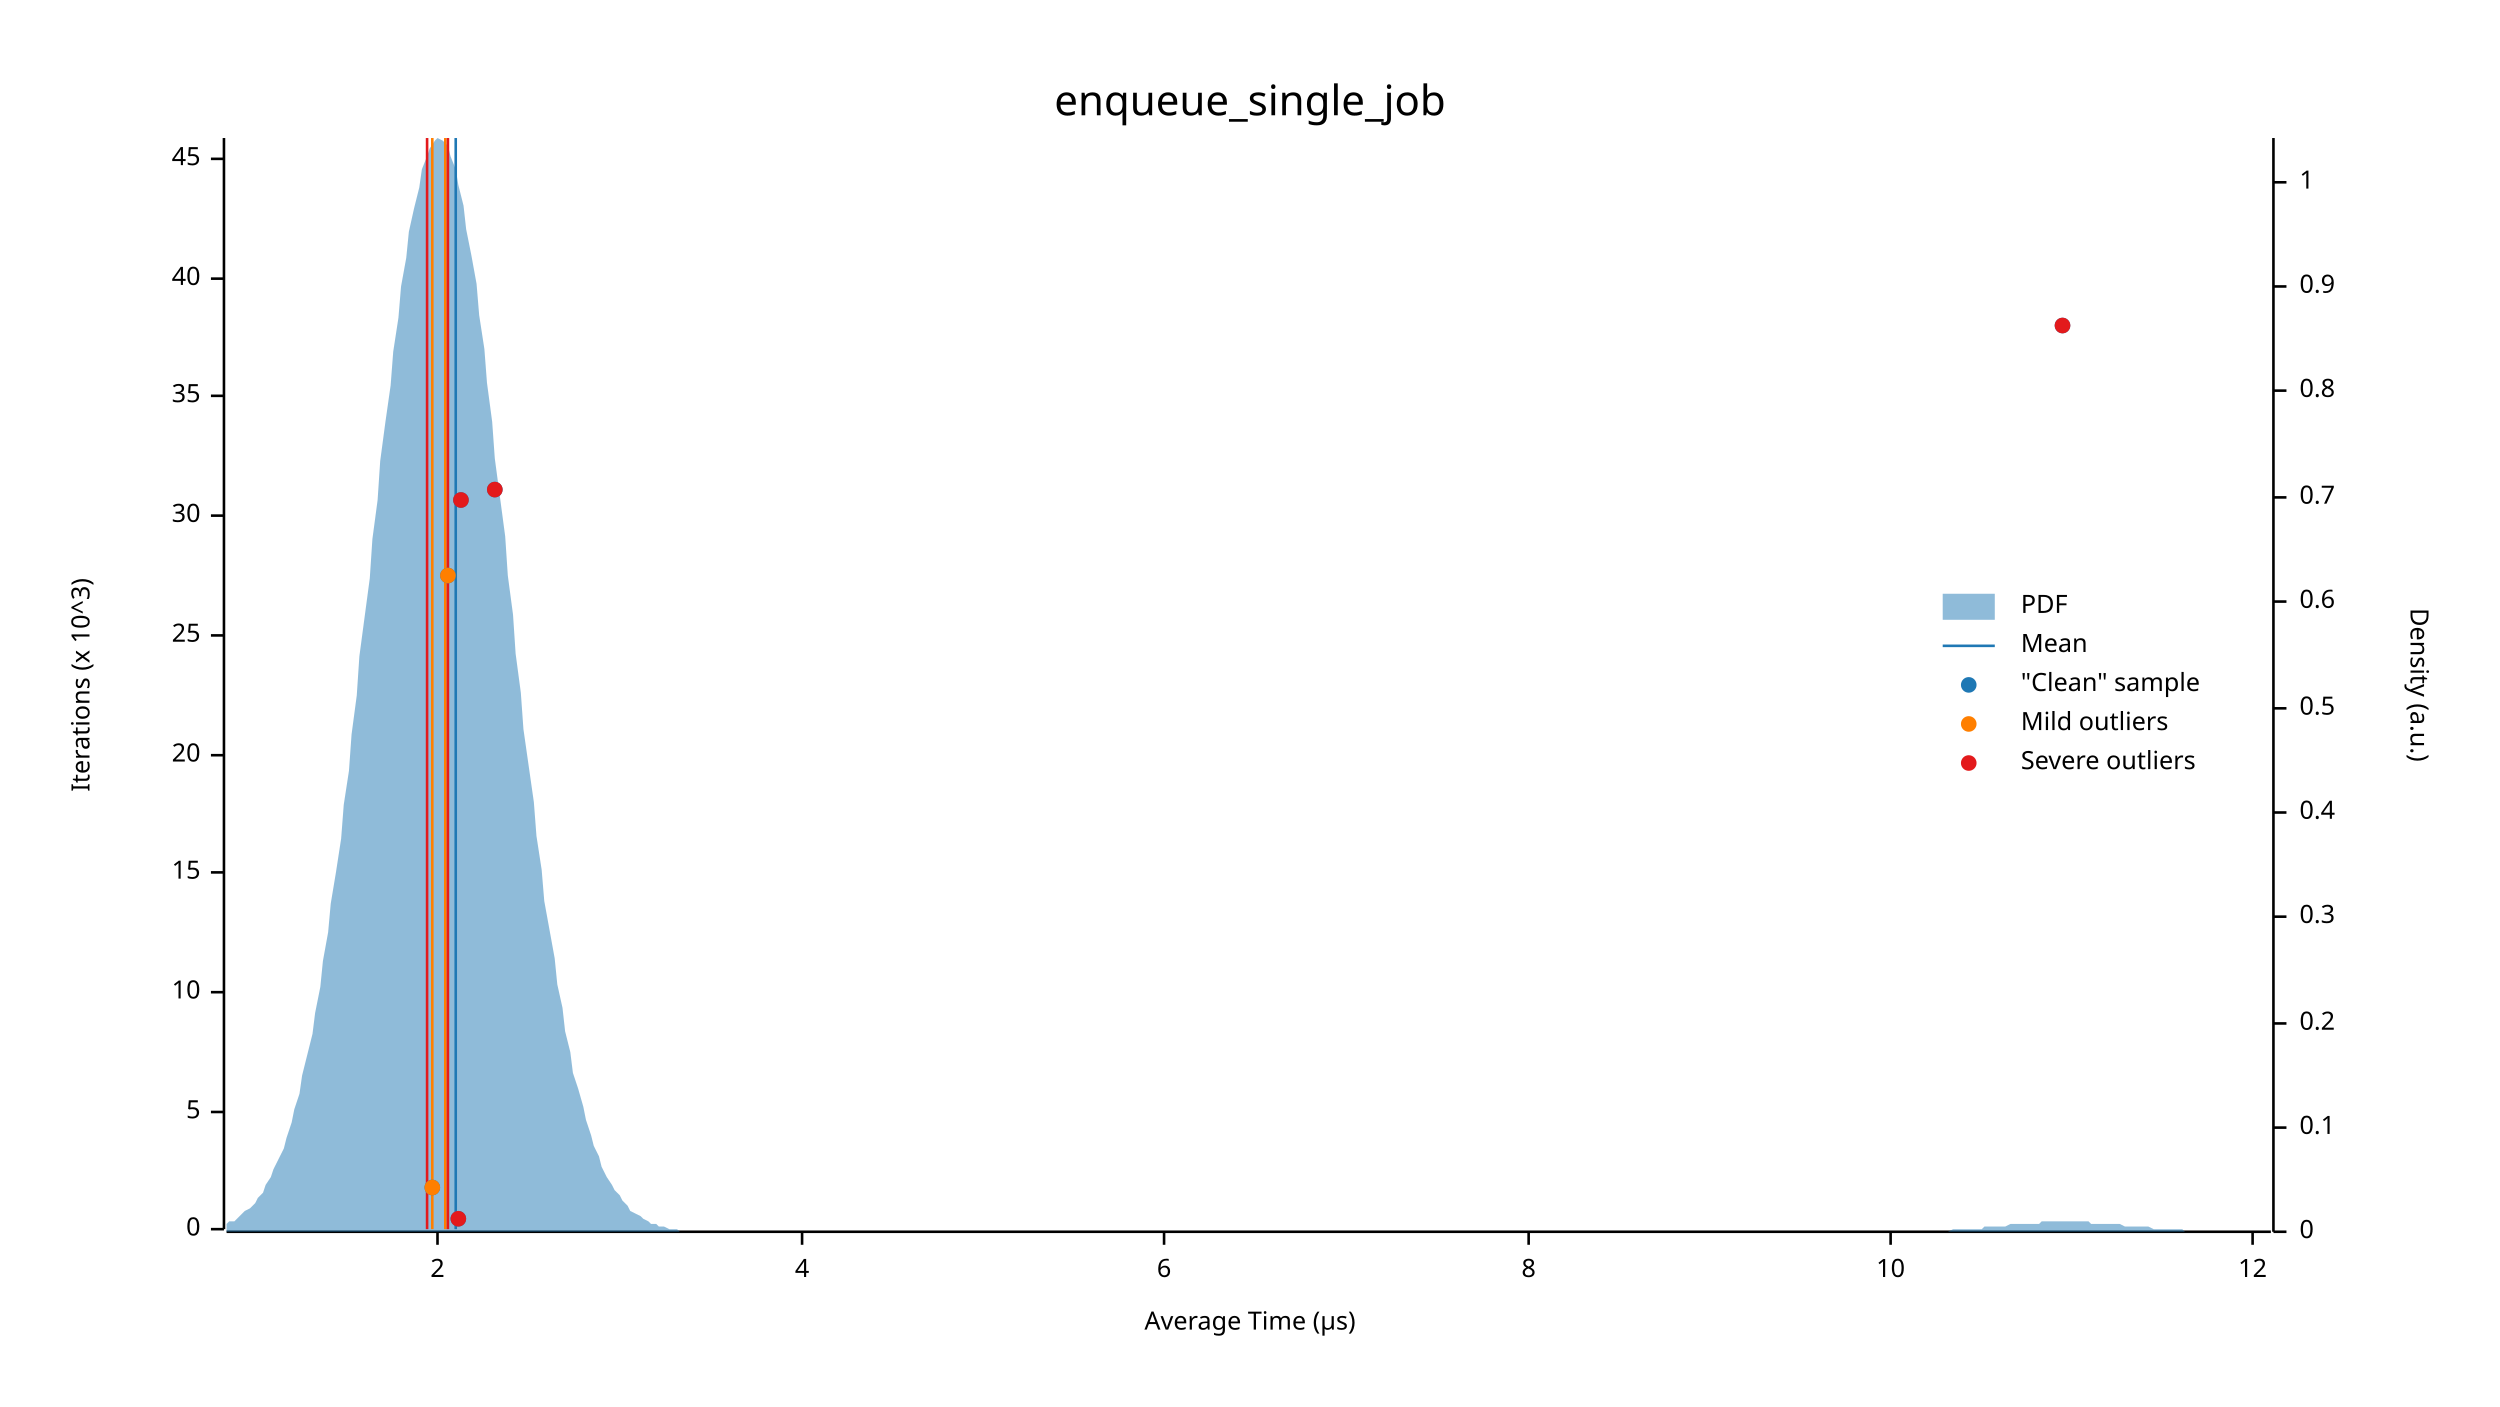
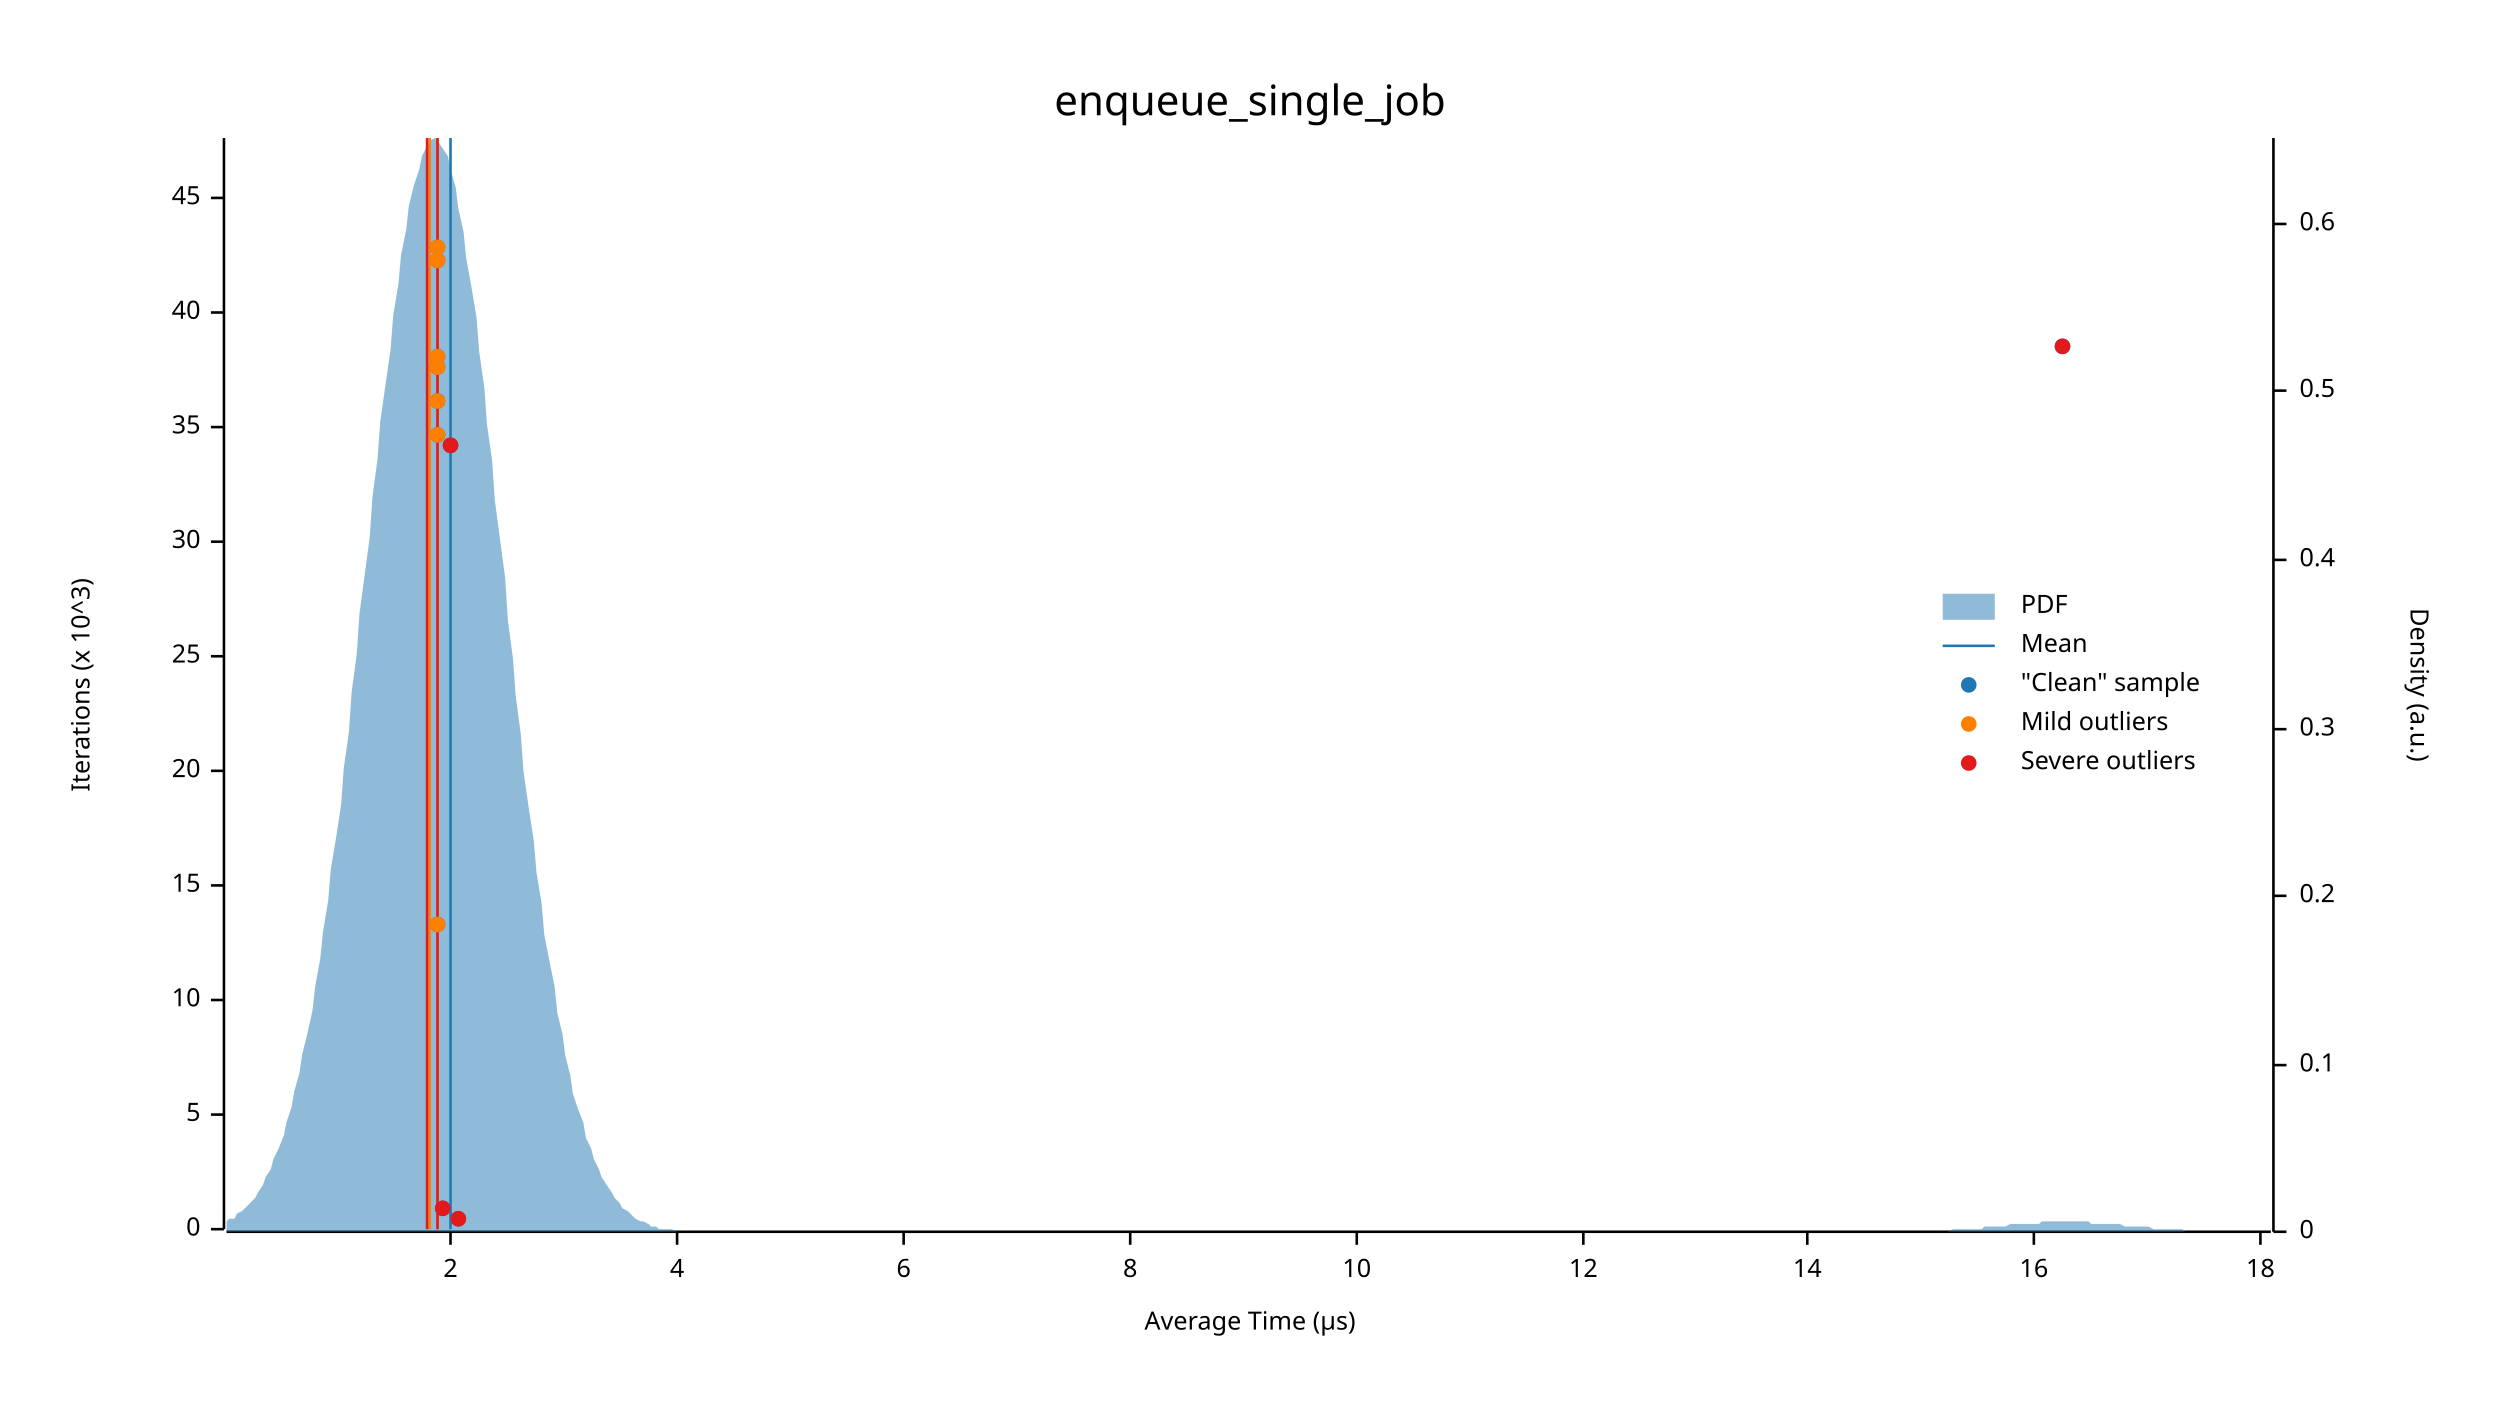
<svg xmlns="http://www.w3.org/2000/svg" width="960" height="540" viewBox="0 0 960 540">
  <text x="480" y="32" dy="0.76em" text-anchor="middle" font-family="sans-serif" font-size="16.129" opacity="1" fill="#000000">
enqueue_single_job
</text>
  <text x="27" y="263" dy="0.76em" text-anchor="middle" font-family="sans-serif" font-size="9.677" opacity="1" fill="#000000" transform="rotate(270, 27, 263)">
Iterations (x 10^3)
</text>
  <text x="480" y="513" dy="-0.5ex" text-anchor="middle" font-family="sans-serif" font-size="9.677" opacity="1" fill="#000000">
Average Time (µs)
</text>
  <polyline fill="none" opacity="1" stroke="#000000" stroke-width="1" points="86,53 86,472 " />
  <text x="77" y="472" dy="0.5ex" text-anchor="end" font-family="sans-serif" font-size="9.677" opacity="1" fill="#000000">
0
</text>
  <polyline fill="none" opacity="1" stroke="#000000" stroke-width="1" points="81,472 86,472 " />
-   <text x="77" y="427" dy="0.5ex" text-anchor="end" font-family="sans-serif" font-size="9.677" opacity="1" fill="#000000">
+   <text x="77" y="428" dy="0.5ex" text-anchor="end" font-family="sans-serif" font-size="9.677" opacity="1" fill="#000000">
5
</text>
-   <polyline fill="none" opacity="1" stroke="#000000" stroke-width="1" points="81,427 86,427 " />
-   <text x="77" y="381" dy="0.5ex" text-anchor="end" font-family="sans-serif" font-size="9.677" opacity="1" fill="#000000">
+   <polyline fill="none" opacity="1" stroke="#000000" stroke-width="1" points="81,428 86,428 " />
+   <text x="77" y="384" dy="0.5ex" text-anchor="end" font-family="sans-serif" font-size="9.677" opacity="1" fill="#000000">
10
</text>
-   <polyline fill="none" opacity="1" stroke="#000000" stroke-width="1" points="81,381 86,381 " />
-   <text x="77" y="335" dy="0.5ex" text-anchor="end" font-family="sans-serif" font-size="9.677" opacity="1" fill="#000000">
+   <polyline fill="none" opacity="1" stroke="#000000" stroke-width="1" points="81,384 86,384 " />
+   <text x="77" y="340" dy="0.5ex" text-anchor="end" font-family="sans-serif" font-size="9.677" opacity="1" fill="#000000">
15
</text>
-   <polyline fill="none" opacity="1" stroke="#000000" stroke-width="1" points="81,335 86,335 " />
-   <text x="77" y="290" dy="0.5ex" text-anchor="end" font-family="sans-serif" font-size="9.677" opacity="1" fill="#000000">
+   <polyline fill="none" opacity="1" stroke="#000000" stroke-width="1" points="81,340 86,340 " />
+   <text x="77" y="296" dy="0.5ex" text-anchor="end" font-family="sans-serif" font-size="9.677" opacity="1" fill="#000000">
20
</text>
-   <polyline fill="none" opacity="1" stroke="#000000" stroke-width="1" points="81,290 86,290 " />
-   <text x="77" y="244" dy="0.5ex" text-anchor="end" font-family="sans-serif" font-size="9.677" opacity="1" fill="#000000">
+   <polyline fill="none" opacity="1" stroke="#000000" stroke-width="1" points="81,296 86,296 " />
+   <text x="77" y="252" dy="0.5ex" text-anchor="end" font-family="sans-serif" font-size="9.677" opacity="1" fill="#000000">
25
</text>
-   <polyline fill="none" opacity="1" stroke="#000000" stroke-width="1" points="81,244 86,244 " />
-   <text x="77" y="198" dy="0.5ex" text-anchor="end" font-family="sans-serif" font-size="9.677" opacity="1" fill="#000000">
+   <polyline fill="none" opacity="1" stroke="#000000" stroke-width="1" points="81,252 86,252 " />
+   <text x="77" y="208" dy="0.5ex" text-anchor="end" font-family="sans-serif" font-size="9.677" opacity="1" fill="#000000">
30
</text>
-   <polyline fill="none" opacity="1" stroke="#000000" stroke-width="1" points="81,198 86,198 " />
-   <text x="77" y="152" dy="0.5ex" text-anchor="end" font-family="sans-serif" font-size="9.677" opacity="1" fill="#000000">
+   <polyline fill="none" opacity="1" stroke="#000000" stroke-width="1" points="81,208 86,208 " />
+   <text x="77" y="164" dy="0.5ex" text-anchor="end" font-family="sans-serif" font-size="9.677" opacity="1" fill="#000000">
35
</text>
-   <polyline fill="none" opacity="1" stroke="#000000" stroke-width="1" points="81,152 86,152 " />
-   <text x="77" y="107" dy="0.5ex" text-anchor="end" font-family="sans-serif" font-size="9.677" opacity="1" fill="#000000">
+   <polyline fill="none" opacity="1" stroke="#000000" stroke-width="1" points="81,164 86,164 " />
+   <text x="77" y="120" dy="0.5ex" text-anchor="end" font-family="sans-serif" font-size="9.677" opacity="1" fill="#000000">
40
</text>
-   <polyline fill="none" opacity="1" stroke="#000000" stroke-width="1" points="81,107 86,107 " />
-   <text x="77" y="61" dy="0.5ex" text-anchor="end" font-family="sans-serif" font-size="9.677" opacity="1" fill="#000000">
+   <polyline fill="none" opacity="1" stroke="#000000" stroke-width="1" points="81,120 86,120 " />
+   <text x="77" y="76" dy="0.5ex" text-anchor="end" font-family="sans-serif" font-size="9.677" opacity="1" fill="#000000">
45
</text>
-   <polyline fill="none" opacity="1" stroke="#000000" stroke-width="1" points="81,61 86,61 " />
+   <polyline fill="none" opacity="1" stroke="#000000" stroke-width="1" points="81,76 86,76 " />
  <polyline fill="none" opacity="1" stroke="#000000" stroke-width="1" points="87,473 872,473 " />
-   <text x="168" y="483" dy="0.76em" text-anchor="middle" font-family="sans-serif" font-size="9.677" opacity="1" fill="#000000">
+   <text x="173" y="483" dy="0.76em" text-anchor="middle" font-family="sans-serif" font-size="9.677" opacity="1" fill="#000000">
2
</text>
-   <polyline fill="none" opacity="1" stroke="#000000" stroke-width="1" points="168,473 168,478 " />
-   <text x="308" y="483" dy="0.76em" text-anchor="middle" font-family="sans-serif" font-size="9.677" opacity="1" fill="#000000">
+   <polyline fill="none" opacity="1" stroke="#000000" stroke-width="1" points="173,473 173,478 " />
+   <text x="260" y="483" dy="0.76em" text-anchor="middle" font-family="sans-serif" font-size="9.677" opacity="1" fill="#000000">
4
</text>
-   <polyline fill="none" opacity="1" stroke="#000000" stroke-width="1" points="308,473 308,478 " />
-   <text x="447" y="483" dy="0.76em" text-anchor="middle" font-family="sans-serif" font-size="9.677" opacity="1" fill="#000000">
+   <polyline fill="none" opacity="1" stroke="#000000" stroke-width="1" points="260,473 260,478 " />
+   <text x="347" y="483" dy="0.76em" text-anchor="middle" font-family="sans-serif" font-size="9.677" opacity="1" fill="#000000">
6
</text>
-   <polyline fill="none" opacity="1" stroke="#000000" stroke-width="1" points="447,473 447,478 " />
-   <text x="587" y="483" dy="0.76em" text-anchor="middle" font-family="sans-serif" font-size="9.677" opacity="1" fill="#000000">
+   <polyline fill="none" opacity="1" stroke="#000000" stroke-width="1" points="347,473 347,478 " />
+   <text x="434" y="483" dy="0.76em" text-anchor="middle" font-family="sans-serif" font-size="9.677" opacity="1" fill="#000000">
8
</text>
-   <polyline fill="none" opacity="1" stroke="#000000" stroke-width="1" points="587,473 587,478 " />
-   <text x="726" y="483" dy="0.76em" text-anchor="middle" font-family="sans-serif" font-size="9.677" opacity="1" fill="#000000">
+   <polyline fill="none" opacity="1" stroke="#000000" stroke-width="1" points="434,473 434,478 " />
+   <text x="521" y="483" dy="0.76em" text-anchor="middle" font-family="sans-serif" font-size="9.677" opacity="1" fill="#000000">
10
</text>
-   <polyline fill="none" opacity="1" stroke="#000000" stroke-width="1" points="726,473 726,478 " />
-   <text x="865" y="483" dy="0.76em" text-anchor="middle" font-family="sans-serif" font-size="9.677" opacity="1" fill="#000000">
+   <polyline fill="none" opacity="1" stroke="#000000" stroke-width="1" points="521,473 521,478 " />
+   <text x="608" y="483" dy="0.76em" text-anchor="middle" font-family="sans-serif" font-size="9.677" opacity="1" fill="#000000">
12
</text>
-   <polyline fill="none" opacity="1" stroke="#000000" stroke-width="1" points="865,473 865,478 " />
+   <polyline fill="none" opacity="1" stroke="#000000" stroke-width="1" points="608,473 608,478 " />
+   <text x="694" y="483" dy="0.76em" text-anchor="middle" font-family="sans-serif" font-size="9.677" opacity="1" fill="#000000">
+ 14
+ </text>
+   <polyline fill="none" opacity="1" stroke="#000000" stroke-width="1" points="694,473 694,478 " />
+   <text x="781" y="483" dy="0.76em" text-anchor="middle" font-family="sans-serif" font-size="9.677" opacity="1" fill="#000000">
+ 16
+ </text>
+   <polyline fill="none" opacity="1" stroke="#000000" stroke-width="1" points="781,473 781,478 " />
+   <text x="868" y="483" dy="0.76em" text-anchor="middle" font-family="sans-serif" font-size="9.677" opacity="1" fill="#000000">
+ 18
+ </text>
+   <polyline fill="none" opacity="1" stroke="#000000" stroke-width="1" points="868,473 868,478 " />
  <text x="933" y="263" dy="0.76em" text-anchor="middle" font-family="sans-serif" font-size="9.677" opacity="1" fill="#000000" transform="rotate(90, 933, 263)">
Density (a.u.)
</text>
  <polyline fill="none" opacity="1" stroke="#000000" stroke-width="1" points="873,53 873,473 " />
  <text x="883" y="473" dy="0.5ex" text-anchor="start" font-family="sans-serif" font-size="9.677" opacity="1" fill="#000000">
0
</text>
  <polyline fill="none" opacity="1" stroke="#000000" stroke-width="1" points="873,473 878,473 " />
-   <text x="883" y="433" dy="0.5ex" text-anchor="start" font-family="sans-serif" font-size="9.677" opacity="1" fill="#000000">
+   <text x="883" y="409" dy="0.5ex" text-anchor="start" font-family="sans-serif" font-size="9.677" opacity="1" fill="#000000">
0.1
</text>
-   <polyline fill="none" opacity="1" stroke="#000000" stroke-width="1" points="873,433 878,433 " />
-   <text x="883" y="393" dy="0.5ex" text-anchor="start" font-family="sans-serif" font-size="9.677" opacity="1" fill="#000000">
+   <polyline fill="none" opacity="1" stroke="#000000" stroke-width="1" points="873,409 878,409 " />
+   <text x="883" y="344" dy="0.5ex" text-anchor="start" font-family="sans-serif" font-size="9.677" opacity="1" fill="#000000">
0.2
</text>
-   <polyline fill="none" opacity="1" stroke="#000000" stroke-width="1" points="873,393 878,393 " />
-   <text x="883" y="352" dy="0.5ex" text-anchor="start" font-family="sans-serif" font-size="9.677" opacity="1" fill="#000000">
+   <polyline fill="none" opacity="1" stroke="#000000" stroke-width="1" points="873,344 878,344 " />
+   <text x="883" y="280" dy="0.5ex" text-anchor="start" font-family="sans-serif" font-size="9.677" opacity="1" fill="#000000">
0.3
</text>
-   <polyline fill="none" opacity="1" stroke="#000000" stroke-width="1" points="873,352 878,352 " />
-   <text x="883" y="312" dy="0.5ex" text-anchor="start" font-family="sans-serif" font-size="9.677" opacity="1" fill="#000000">
+   <polyline fill="none" opacity="1" stroke="#000000" stroke-width="1" points="873,280 878,280 " />
+   <text x="883" y="215" dy="0.5ex" text-anchor="start" font-family="sans-serif" font-size="9.677" opacity="1" fill="#000000">
0.4
</text>
-   <polyline fill="none" opacity="1" stroke="#000000" stroke-width="1" points="873,312 878,312 " />
-   <text x="883" y="272" dy="0.5ex" text-anchor="start" font-family="sans-serif" font-size="9.677" opacity="1" fill="#000000">
+   <polyline fill="none" opacity="1" stroke="#000000" stroke-width="1" points="873,215 878,215 " />
+   <text x="883" y="150" dy="0.5ex" text-anchor="start" font-family="sans-serif" font-size="9.677" opacity="1" fill="#000000">
0.5
</text>
-   <polyline fill="none" opacity="1" stroke="#000000" stroke-width="1" points="873,272 878,272 " />
-   <text x="883" y="231" dy="0.5ex" text-anchor="start" font-family="sans-serif" font-size="9.677" opacity="1" fill="#000000">
+   <polyline fill="none" opacity="1" stroke="#000000" stroke-width="1" points="873,150 878,150 " />
+   <text x="883" y="86" dy="0.5ex" text-anchor="start" font-family="sans-serif" font-size="9.677" opacity="1" fill="#000000">
0.6
</text>
-   <polyline fill="none" opacity="1" stroke="#000000" stroke-width="1" points="873,231 878,231 " />
-   <text x="883" y="191" dy="0.5ex" text-anchor="start" font-family="sans-serif" font-size="9.677" opacity="1" fill="#000000">
- 0.7
- </text>
-   <polyline fill="none" opacity="1" stroke="#000000" stroke-width="1" points="873,191 878,191 " />
-   <text x="883" y="150" dy="0.5ex" text-anchor="start" font-family="sans-serif" font-size="9.677" opacity="1" fill="#000000">
- 0.8
- </text>
-   <polyline fill="none" opacity="1" stroke="#000000" stroke-width="1" points="873,150 878,150 " />
-   <text x="883" y="110" dy="0.5ex" text-anchor="start" font-family="sans-serif" font-size="9.677" opacity="1" fill="#000000">
- 0.9
- </text>
-   <polyline fill="none" opacity="1" stroke="#000000" stroke-width="1" points="873,110 878,110 " />
-   <text x="883" y="70" dy="0.5ex" text-anchor="start" font-family="sans-serif" font-size="9.677" opacity="1" fill="#000000">
- 1
- </text>
-   <polyline fill="none" opacity="1" stroke="#000000" stroke-width="1" points="873,70 878,70 " />
-   <polygon opacity="0.5" fill="#1F78B4" points="87,470 88,469 90,469 91,468 93,466 94,465 96,464 98,462 99,460 101,458 102,455 104,452 105,449 107,445 109,441 110,437 112,431 113,426 115,420 116,413 118,405 120,397 121,389 123,379 124,369 126,358 127,347 129,335 131,322 132,309 134,296 135,282 137,267 138,252 140,237 142,222 143,207 145,192 146,177 148,162 150,148 151,135 153,122 154,110 156,99 157,89 159,80 161,72 162,65 164,60 165,57 167,54 168,53 170,54 172,56 173,60 175,65 176,71 178,79 179,88 181,98 183,109 184,121 186,134 187,147 189,162 190,176 192,191 194,206 195,221 197,236 198,251 200,266 201,280 203,294 205,308 206,321 208,334 209,346 211,357 213,368 214,378 216,387 217,396 219,404 220,412 222,418 224,425 225,430 227,436 228,440 230,444 231,448 233,452 235,455 236,457 238,459 239,461 241,463 242,465 244,466 246,467 247,468 249,469 250,470 252,470 253,471 255,471 257,472 258,472 260,472 261,473 263,473 264,473 266,473 268,473 269,473 271,473 272,473 274,473 276,473 277,473 279,473 280,473 282,473 283,473 285,473 287,473 288,473 290,473 291,473 293,473 294,473 296,473 298,473 299,473 301,473 302,473 304,473 305,473 307,473 309,473 310,473 312,473 313,473 315,473 316,473 318,473 320,473 321,473 323,473 324,473 326,473 327,473 329,473 331,473 332,473 334,473 335,473 337,473 339,473 340,473 342,473 343,473 345,473 346,473 348,473 350,473 351,473 353,473 354,473 356,473 357,473 359,473 361,473 362,473 364,473 365,473 367,473 368,473 370,473 372,473 373,473 375,473 376,473 378,473 379,473 381,473 383,473 384,473 386,473 387,473 389,473 391,473 392,473 394,473 395,473 397,473 398,473 400,473 402,473 403,473 405,473 406,473 408,473 409,473 411,473 413,473 414,473 416,473 417,473 419,473 420,473 422,473 424,473 425,473 427,473 428,473 430,473 431,473 433,473 435,473 436,473 438,473 439,473 441,473 442,473 444,473 446,473 447,473 449,473 450,473 452,473 454,473 455,473 457,473 458,473 460,473 461,473 463,473 465,473 466,473 468,473 469,473 471,473 472,473 474,473 476,473 477,473 479,473 480,473 482,473 483,473 485,473 487,473 488,473 490,473 491,473 493,473 494,473 496,473 498,473 499,473 501,473 502,473 504,473 505,473 507,473 509,473 510,473 512,473 513,473 515,473 517,473 518,473 520,473 521,473 523,473 524,473 526,473 528,473 529,473 531,473 532,473 534,473 535,473 537,473 539,473 540,473 542,473 543,473 545,473 546,473 548,473 550,473 551,473 553,473 554,473 556,473 557,473 559,473 561,473 562,473 564,473 565,473 567,473 568,473 570,473 572,473 573,473 575,473 576,473 578,473 580,473 581,473 583,473 584,473 586,473 587,473 589,473 591,473 592,473 594,473 595,473 597,473 598,473 600,473 602,473 603,473 605,473 606,473 608,473 609,473 611,473 613,473 614,473 616,473 617,473 619,473 620,473 622,473 624,473 625,473 627,473 628,473 630,473 632,473 633,473 635,473 636,473 638,473 639,473 641,473 643,473 644,473 646,473 647,473 649,473 650,473 652,473 654,473 655,473 657,473 658,473 660,473 661,473 663,473 665,473 666,473 668,473 669,473 671,473 672,473 674,473 676,473 677,473 679,473 680,473 682,473 683,473 685,473 687,473 688,473 690,473 691,473 693,473 695,473 696,473 698,473 699,473 701,473 702,473 704,473 706,473 707,473 709,473 710,473 712,473 713,473 715,473 717,473 718,473 720,473 721,473 723,473 724,473 726,473 728,473 729,473 731,473 732,473 734,473 735,473 737,473 739,473 740,473 742,473 743,473 745,473 746,473 748,473 750,472 751,472 753,472 754,472 756,472 758,472 759,472 761,472 762,471 764,471 765,471 767,471 769,471 770,471 772,470 773,470 775,470 776,470 778,470 780,470 781,470 783,470 784,469 786,469 787,469 789,469 791,469 792,469 794,469 795,469 797,469 798,469 800,469 802,469 803,470 805,470 806,470 808,470 809,470 811,470 813,470 814,470 816,471 817,471 819,471 821,471 822,471 824,471 825,471 827,472 828,472 830,472 832,472 833,472 835,472 836,472 838,472 839,473 841,473 843,473 844,473 846,473 847,473 849,473 850,473 852,473 854,473 855,473 857,473 858,473 860,473 861,473 863,473 865,473 866,473 868,473 869,473 871,473 873,473 873,473 87,473 " />
-   <polyline fill="none" opacity="1" stroke="#1F78B4" stroke-width="1" points="175,472 175,53 " />
-   <polyline fill="none" opacity="1" stroke="#FF7F00" stroke-width="1" points="166,472 166,53 " />
-   <polyline fill="none" opacity="1" stroke="#FF7F00" stroke-width="1" points="171,472 171,53 " />
+   <polyline fill="none" opacity="1" stroke="#000000" stroke-width="1" points="873,86 878,86 " />
+   <polygon opacity="0.5" fill="#1F78B4" points="87,469 88,468 90,468 91,466 93,465 94,464 96,462 98,460 99,458 101,455 102,452 104,449 105,445 107,441 109,436 110,431 112,425 113,419 115,412 116,405 118,397 120,388 121,379 123,368 124,358 126,346 127,334 129,322 131,309 132,295 134,281 135,266 137,251 138,236 140,221 142,206 143,191 145,176 146,162 148,148 150,134 151,121 153,109 154,98 156,88 157,79 159,71 161,65 162,60 164,56 165,54 167,53 168,54 170,57 172,60 173,65 175,72 176,80 178,89 179,99 181,110 183,122 184,135 186,149 187,163 189,177 190,192 192,207 194,222 195,238 197,253 198,267 200,282 201,296 203,310 205,323 206,335 208,347 209,359 211,369 213,379 214,389 216,397 217,405 219,413 220,420 222,426 224,431 225,437 227,441 228,445 230,449 231,452 233,455 235,458 236,460 238,462 239,464 241,465 242,466 244,468 246,469 247,469 249,470 250,471 252,471 253,472 255,472 257,472 258,472 260,473 261,473 263,473 264,473 266,473 268,473 269,473 271,473 272,473 274,473 276,473 277,473 279,473 280,473 282,473 283,473 285,473 287,473 288,473 290,473 291,473 293,473 294,473 296,473 298,473 299,473 301,473 302,473 304,473 305,473 307,473 309,473 310,473 312,473 313,473 315,473 316,473 318,473 320,473 321,473 323,473 324,473 326,473 327,473 329,473 331,473 332,473 334,473 335,473 337,473 339,473 340,473 342,473 343,473 345,473 346,473 348,473 350,473 351,473 353,473 354,473 356,473 357,473 359,473 361,473 362,473 364,473 365,473 367,473 368,473 370,473 372,473 373,473 375,473 376,473 378,473 379,473 381,473 383,473 384,473 386,473 387,473 389,473 391,473 392,473 394,473 395,473 397,473 398,473 400,473 402,473 403,473 405,473 406,473 408,473 409,473 411,473 413,473 414,473 416,473 417,473 419,473 420,473 422,473 424,473 425,473 427,473 428,473 430,473 431,473 433,473 435,473 436,473 438,473 439,473 441,473 442,473 444,473 446,473 447,473 449,473 450,473 452,473 454,473 455,473 457,473 458,473 460,473 461,473 463,473 465,473 466,473 468,473 469,473 471,473 472,473 474,473 476,473 477,473 479,473 480,473 482,473 483,473 485,473 487,473 488,473 490,473 491,473 493,473 494,473 496,473 498,473 499,473 501,473 502,473 504,473 505,473 507,473 509,473 510,473 512,473 513,473 515,473 517,473 518,473 520,473 521,473 523,473 524,473 526,473 528,473 529,473 531,473 532,473 534,473 535,473 537,473 539,473 540,473 542,473 543,473 545,473 546,473 548,473 550,473 551,473 553,473 554,473 556,473 557,473 559,473 561,473 562,473 564,473 565,473 567,473 568,473 570,473 572,473 573,473 575,473 576,473 578,473 580,473 581,473 583,473 584,473 586,473 587,473 589,473 591,473 592,473 594,473 595,473 597,473 598,473 600,473 602,473 603,473 605,473 606,473 608,473 609,473 611,473 613,473 614,473 616,473 617,473 619,473 620,473 622,473 624,473 625,473 627,473 628,473 630,473 632,473 633,473 635,473 636,473 638,473 639,473 641,473 643,473 644,473 646,473 647,473 649,473 650,473 652,473 654,473 655,473 657,473 658,473 660,473 661,473 663,473 665,473 666,473 668,473 669,473 671,473 672,473 674,473 676,473 677,473 679,473 680,473 682,473 683,473 685,473 687,473 688,473 690,473 691,473 693,473 695,473 696,473 698,473 699,473 701,473 702,473 704,473 706,473 707,473 709,473 710,473 712,473 713,473 715,473 717,473 718,473 720,473 721,473 723,473 724,473 726,473 728,473 729,473 731,473 732,473 734,473 735,473 737,473 739,473 740,473 742,473 743,473 745,473 746,473 748,473 750,472 751,472 753,472 754,472 756,472 758,472 759,472 761,472 762,471 764,471 765,471 767,471 769,471 770,471 772,470 773,470 775,470 776,470 778,470 780,470 781,470 783,470 784,469 786,469 787,469 789,469 791,469 792,469 794,469 795,469 797,469 798,469 800,469 802,469 803,470 805,470 806,470 808,470 809,470 811,470 813,470 814,470 816,471 817,471 819,471 821,471 822,471 824,471 825,471 827,472 828,472 830,472 832,472 833,472 835,472 836,472 838,472 839,473 841,473 843,473 844,473 846,473 847,473 849,473 850,473 852,473 854,473 855,473 857,473 858,473 860,473 861,473 863,473 865,473 866,473 868,473 869,473 871,473 873,473 873,473 87,473 " />
+   <polyline fill="none" opacity="1" stroke="#1F78B4" stroke-width="1" points="173,472 173,53 " />
+   <polyline fill="none" opacity="1" stroke="#FF7F00" stroke-width="1" points="165,472 165,53 " />
+   <polyline fill="none" opacity="1" stroke="#FF7F00" stroke-width="1" points="168,472 168,53 " />
  <polyline fill="none" opacity="1" stroke="#E31A1C" stroke-width="1" points="164,472 164,53 " />
-   <polyline fill="none" opacity="1" stroke="#E31A1C" stroke-width="1" points="172,472 172,53 " />
+   <polyline fill="none" opacity="1" stroke="#E31A1C" stroke-width="1" points="168,472 168,53 " />
  <circle cx="176" cy="468" r="3" opacity="1" fill="#1F78B4" stroke="none" stroke-width="1" />
-   <circle cx="166" cy="456" r="3" opacity="1" fill="#1F78B4" stroke="none" stroke-width="1" />
-   <circle cx="172" cy="221" r="3" opacity="1" fill="#1F78B4" stroke="none" stroke-width="1" />
-   <circle cx="177" cy="192" r="3" opacity="1" fill="#1F78B4" stroke="none" stroke-width="1" />
-   <circle cx="190" cy="188" r="3" opacity="1" fill="#1F78B4" stroke="none" stroke-width="1" />
-   <circle cx="792" cy="125" r="3" opacity="1" fill="#1F78B4" stroke="none" stroke-width="1" />
-   <circle cx="166" cy="456" r="3" opacity="1" fill="#FF7F00" stroke="none" stroke-width="1" />
-   <circle cx="172" cy="221" r="3" opacity="1" fill="#FF7F00" stroke="none" stroke-width="1" />
+   <circle cx="170" cy="464" r="3" opacity="1" fill="#1F78B4" stroke="none" stroke-width="1" />
+   <circle cx="168" cy="355" r="3" opacity="1" fill="#1F78B4" stroke="none" stroke-width="1" />
+   <circle cx="173" cy="171" r="3" opacity="1" fill="#1F78B4" stroke="none" stroke-width="1" />
+   <circle cx="168" cy="167" r="3" opacity="1" fill="#1F78B4" stroke="none" stroke-width="1" />
+   <circle cx="168" cy="154" r="3" opacity="1" fill="#1F78B4" stroke="none" stroke-width="1" />
+   <circle cx="168" cy="141" r="3" opacity="1" fill="#1F78B4" stroke="none" stroke-width="1" />
+   <circle cx="168" cy="137" r="3" opacity="1" fill="#1F78B4" stroke="none" stroke-width="1" />
+   <circle cx="792" cy="133" r="3" opacity="1" fill="#1F78B4" stroke="none" stroke-width="1" />
+   <circle cx="168" cy="100" r="3" opacity="1" fill="#1F78B4" stroke="none" stroke-width="1" />
+   <circle cx="168" cy="95" r="3" opacity="1" fill="#1F78B4" stroke="none" stroke-width="1" />
+   <circle cx="168" cy="355" r="3" opacity="1" fill="#FF7F00" stroke="none" stroke-width="1" />
+   <circle cx="168" cy="167" r="3" opacity="1" fill="#FF7F00" stroke="none" stroke-width="1" />
+   <circle cx="168" cy="154" r="3" opacity="1" fill="#FF7F00" stroke="none" stroke-width="1" />
+   <circle cx="168" cy="141" r="3" opacity="1" fill="#FF7F00" stroke="none" stroke-width="1" />
+   <circle cx="168" cy="137" r="3" opacity="1" fill="#FF7F00" stroke="none" stroke-width="1" />
+   <circle cx="168" cy="100" r="3" opacity="1" fill="#FF7F00" stroke="none" stroke-width="1" />
+   <circle cx="168" cy="95" r="3" opacity="1" fill="#FF7F00" stroke="none" stroke-width="1" />
  <circle cx="176" cy="468" r="3" opacity="1" fill="#E31A1C" stroke="none" stroke-width="1" />
-   <circle cx="177" cy="192" r="3" opacity="1" fill="#E31A1C" stroke="none" stroke-width="1" />
-   <circle cx="190" cy="188" r="3" opacity="1" fill="#E31A1C" stroke="none" stroke-width="1" />
-   <circle cx="792" cy="125" r="3" opacity="1" fill="#E31A1C" stroke="none" stroke-width="1" />
+   <circle cx="170" cy="464" r="3" opacity="1" fill="#E31A1C" stroke="none" stroke-width="1" />
+   <circle cx="173" cy="171" r="3" opacity="1" fill="#E31A1C" stroke="none" stroke-width="1" />
+   <circle cx="792" cy="133" r="3" opacity="1" fill="#E31A1C" stroke="none" stroke-width="1" />
  <text x="776" y="228" dy="0.76em" text-anchor="start" font-family="sans-serif" font-size="9.677" opacity="1" fill="#000000">
PDF
</text>
  <text x="776" y="243" dy="0.76em" text-anchor="start" font-family="sans-serif" font-size="9.677" opacity="1" fill="#000000">
Mean
</text>
  <text x="776" y="258" dy="0.76em" text-anchor="start" font-family="sans-serif" font-size="9.677" opacity="1" fill="#000000">
"Clean" sample
</text>
  <text x="776" y="273" dy="0.76em" text-anchor="start" font-family="sans-serif" font-size="9.677" opacity="1" fill="#000000">
Mild outliers
</text>
  <text x="776" y="288" dy="0.76em" text-anchor="start" font-family="sans-serif" font-size="9.677" opacity="1" fill="#000000">
Severe outliers
</text>
  <rect x="746" y="228" width="20" height="10" opacity="0.5" fill="#1F78B4" stroke="none" />
  <polyline fill="none" opacity="1" stroke="#1F78B4" stroke-width="1" points="746,248 766,248 " />
  <circle cx="756" cy="263" r="3" opacity="1" fill="#1F78B4" stroke="none" stroke-width="1" />
  <circle cx="756" cy="278" r="3" opacity="1" fill="#FF7F00" stroke="none" stroke-width="1" />
  <circle cx="756" cy="293" r="3" opacity="1" fill="#E31A1C" stroke="none" stroke-width="1" />
</svg>
